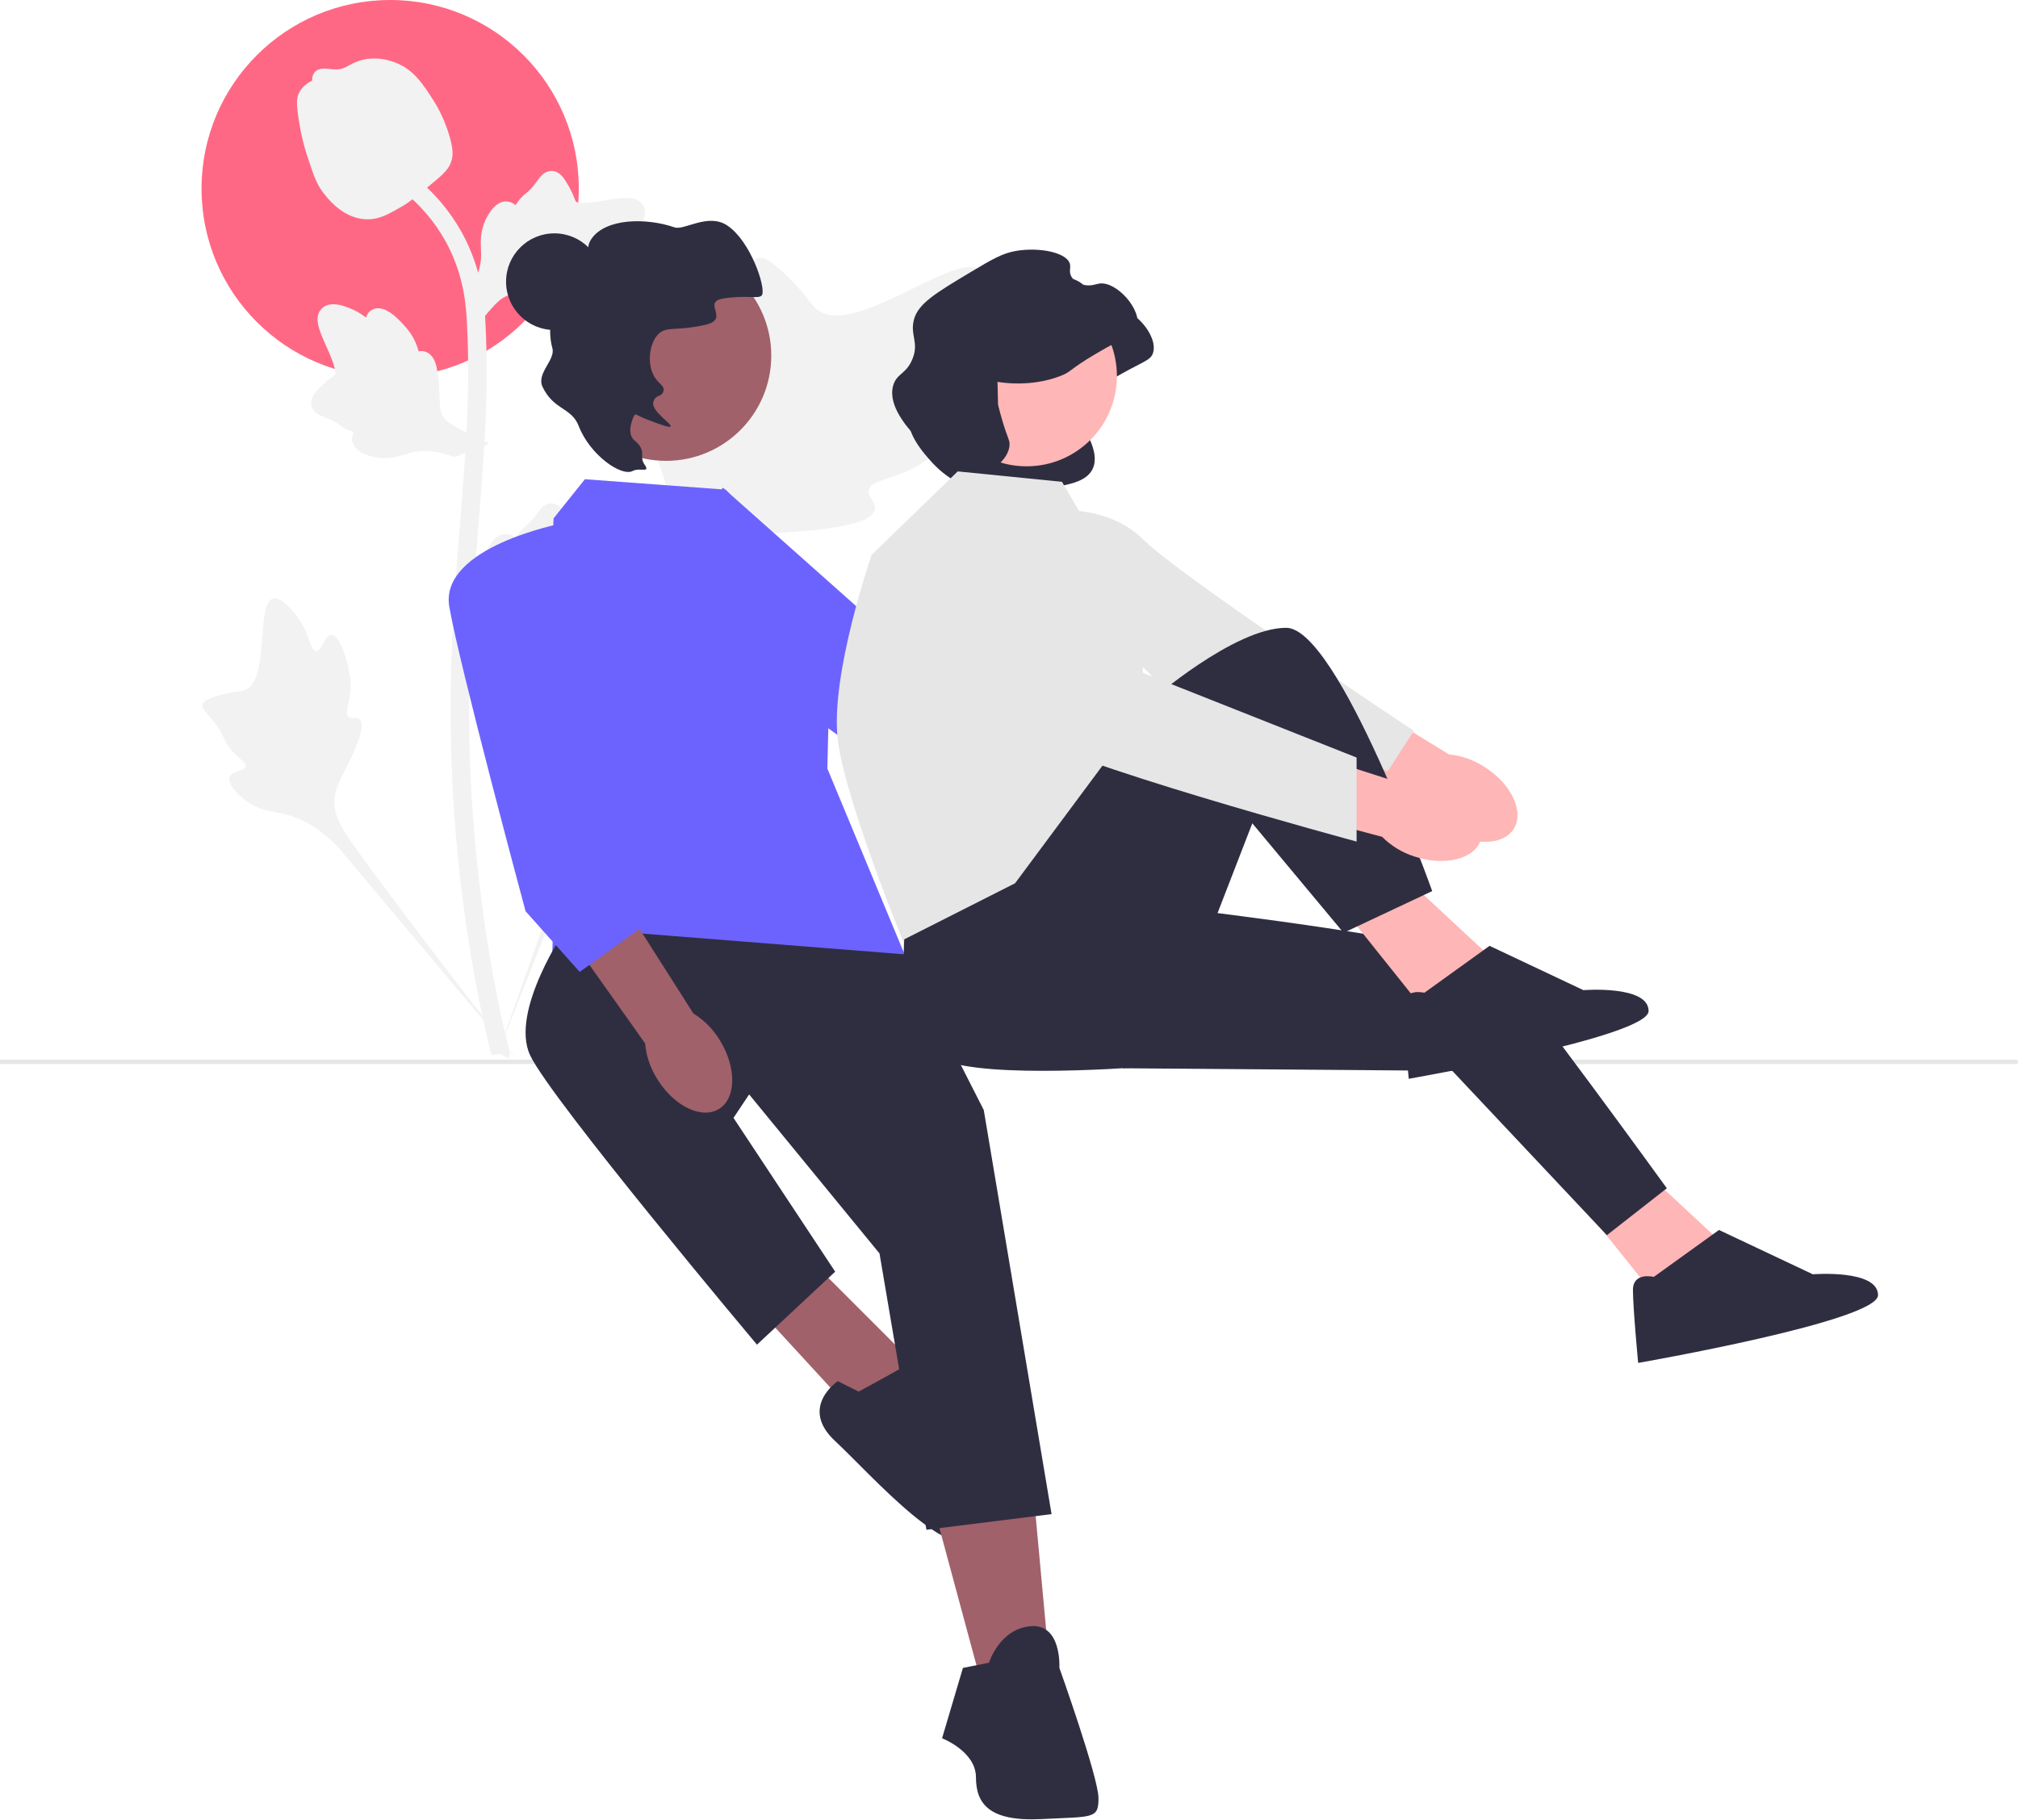
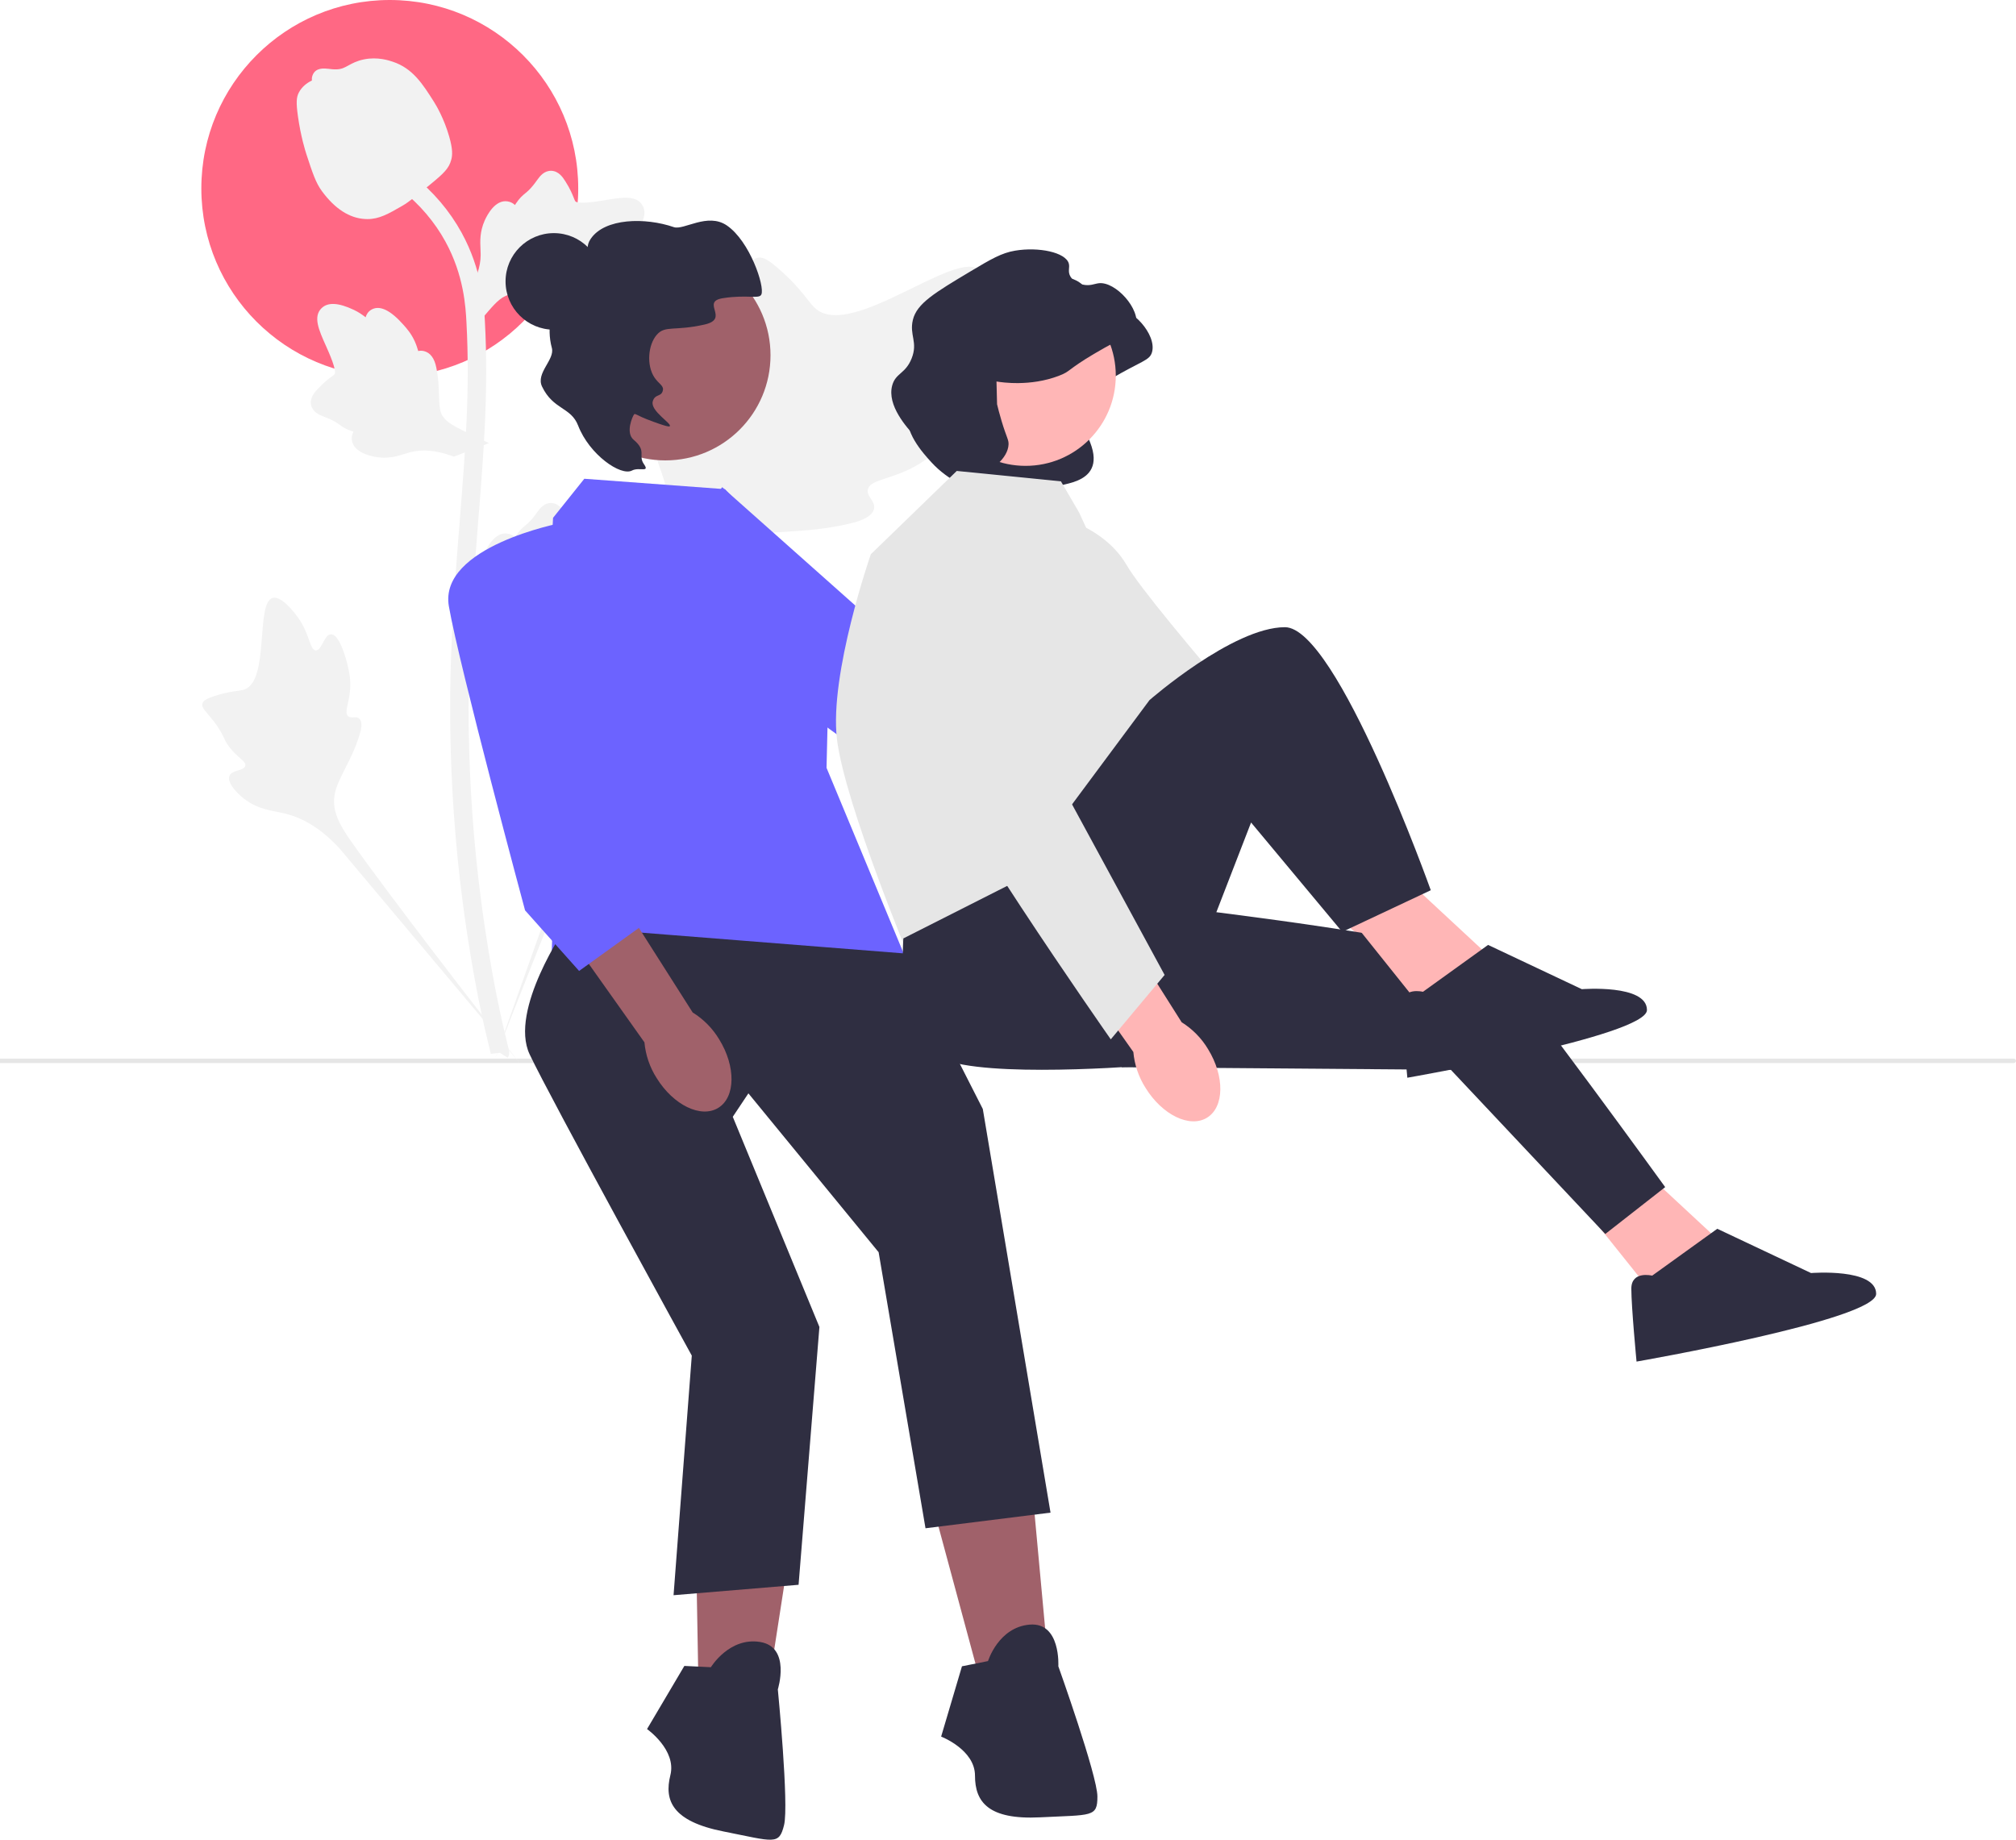
- <svg xmlns="http://www.w3.org/2000/svg" id="a" width="774.04" height="697.933" viewBox="0 0 774.04 697.933">
+ <svg xmlns="http://www.w3.org/2000/svg" id="a" width="774.04" height="706.433" viewBox="0 0 774.04 706.433">
  <circle cx="149.658" cy="72.354" r="72.354" fill="#ff6884" />
  <path d="M774.04,407.354h0c0,.464-.376,.84-.84,.84H0v-1.68H773.2c.464,0,.84,.376,.84,.84Z" fill="#e6e6e6" />
  <g>
    <path d="M374.986,150.109c-2.388-4.026-12.718,.285-14.617-3.369-1.892-3.641,7.705-9.188,13.189-21.861,.989-2.285,7.22-16.687,2.607-21.131-8.744-8.423-48.757,26.338-62.759,14.962-3.073-2.496-5.22-7.48-14.521-15.571-3.7-3.219-5.937-4.672-8.103-4.132-3.072,.767-3.316,4.879-6.61,12.964-4.941,12.125-7.863,11.393-10.742,21.067-2.137,7.181-1.649,11.357-4.164,12.17-3.559,1.151-6.834-6.466-11.344-5.784-4.602,.696-7.384,9.565-8.263,16.205-1.649,12.461,2.927,20.684,5.464,29.33,2.756,9.396,4.392,23.686-1.973,43.915l-63.004,177.514c13.909-36.425,54.184-136.277,71.107-173.383,4.885-10.712,10.28-21.576,21.356-25.864,10.664-4.129,25.308-1.664,43.979-6.162,2.181-.525,8.231-2.065,8.993-5.624,.63-2.942-2.93-4.585-2.383-7.341,.733-3.696,7.733-3.742,16.334-8.006,6.065-3.007,9.843-6.584,13.093-9.659,.98-.927,15.541-14.881,12.362-20.241h-0Z" fill="#f2f2f2" />
    <path d="M127.109,243.56c-2.665,.01-3.53,6.324-5.871,6.202-2.333-.122-2.287-6.433-6.924-12.781-.836-1.145-6.107-8.359-9.619-7.377-6.657,1.861-1.141,31.529-10.765,35.12-2.112,.788-5.177,.404-11.832,2.634-2.647,.887-4.006,1.566-4.366,2.785-.51,1.729,1.438,3.035,4.456,6.985,4.526,5.923,3.323,7.147,7.24,11.351,2.908,3.121,5.098,4.086,4.772,5.555-.462,2.079-5.145,1.488-6.112,3.899-.986,2.46,2.564,6.384,5.57,8.731,5.64,4.405,10.996,4.531,15.972,5.781,5.407,1.358,12.893,4.678,20.984,13.639l68.946,82.141c-13.865-17.337-51.252-65.914-64.581-84.926-3.848-5.488-7.624-11.271-6.533-17.944,1.05-6.425,6.486-12.902,9.665-23.363,.371-1.222,1.362-4.636-.165-6.037-1.262-1.158-3.095,.115-4.29-.949-1.603-1.427,.395-4.875,.783-10.327,.274-3.844-.391-6.731-.963-9.213-.172-.748-2.82-11.921-6.367-11.908v0Z" fill="#f2f2f2" />
    <path d="M180.278,255.495l-1.606-14.334,.734-1.087c3.395-5.025,5.125-9.932,5.146-14.59,.003-.741-.031-1.481-.066-2.236-.138-2.99-.311-6.707,1.627-11.039,1.087-2.415,4.139-8.008,8.728-7.316,1.235,.173,2.17,.741,2.879,1.405,.104-.166,.211-.332,.325-.512,1.429-2.18,2.561-3.114,3.651-4.014,.837-.692,1.703-1.405,3.059-3.094,.595-.741,1.059-1.391,1.45-1.938,1.187-1.654,2.737-3.627,5.471-3.592,2.921,.138,4.45,2.554,5.464,4.153,1.81,2.851,2.63,4.907,3.173,6.271,.197,.498,.422,1.059,.536,1.232,.941,1.384,8.593,.09,11.475-.381,6.475-1.08,12.077-2.014,14.386,2.069,1.654,2.921,.426,6.783-3.762,11.787-1.305,1.557-2.692,2.741-3.924,3.668,1.021,.609,1.934,1.543,2.305,3.011h0c.872,3.474-2.114,6.956-8.873,10.361-1.678,.851-3.938,1.986-7.105,2.533-1.492,.256-2.834,.318-3.983,.353-.024,.664-.18,1.384-.585,2.125-1.187,2.18-3.658,3.218-7.381,2.969-4.097-.215-7.471-.997-10.447-1.682-2.599-.595-4.838-1.1-6.596-.983-3.26,.263-5.772,2.872-8.721,6.257l-7.361,8.603h-0Z" fill="#f2f2f2" />
    <path d="M187.727,170.152l-13.458,5.189-1.237-.434c-5.722-2.009-10.907-2.438-15.418-1.277-.717,.185-1.425,.406-2.146,.631-2.857,.892-6.408,2.002-11.091,1.227-2.612-.438-8.796-1.972-9.29-6.587-.146-1.239,.166-2.287,.629-3.141-.187-.058-.375-.12-.578-.185-2.471-.83-3.662-1.687-4.809-2.513-.882-.635-1.791-1.291-3.769-2.174-.867-.388-1.614-.671-2.242-.911-1.901-.729-4.202-1.728-4.862-4.381-.607-2.86,1.342-4.953,2.631-6.339,2.299-2.474,4.08-3.789,5.261-4.66,.432-.317,.917-.677,1.056-.831,1.1-1.262-2.092-8.334-3.279-11.003-2.687-5.989-5.012-11.172-1.647-14.44,2.406-2.341,6.453-2.132,12.355,.649,1.837,.867,3.334,1.909,4.544,2.866,.33-1.142,1.002-2.263,2.328-2.993h0c3.14-1.725,7.265,.281,12.273,5.955,1.249,1.408,2.92,3.305,4.252,6.23,.626,1.378,1.027,2.661,1.352,3.763,.649-.145,1.385-.177,2.204,.027,2.41,.595,4.041,2.722,4.744,6.387,.832,4.018,.931,7.48,1.023,10.532,.083,2.665,.163,4.959,.722,6.629,1.081,3.087,4.242,4.855,8.264,6.848l10.189,4.938-0,0Z" fill="#f2f2f2" />
    <path d="M180.278,127.925l-1.606-14.334,.734-1.087c3.395-5.025,5.125-9.932,5.146-14.59,.003-.741-.031-1.481-.066-2.236-.138-2.99-.311-6.707,1.627-11.039,1.087-2.415,4.139-8.008,8.728-7.316,1.235,.173,2.17,.741,2.879,1.405,.104-.166,.211-.332,.325-.512,1.429-2.18,2.561-3.114,3.651-4.014,.837-.692,1.703-1.405,3.059-3.094,.595-.741,1.059-1.391,1.45-1.938,1.187-1.654,2.737-3.627,5.471-3.592,2.921,.138,4.45,2.554,5.464,4.153,1.81,2.851,2.63,4.907,3.173,6.271,.197,.498,.422,1.059,.536,1.232,.941,1.384,8.593,.09,11.475-.381,6.475-1.08,12.077-2.014,14.386,2.069,1.654,2.921,.426,6.783-3.762,11.787-1.305,1.557-2.692,2.741-3.924,3.668,1.021,.609,1.934,1.543,2.305,3.011h0c.872,3.474-2.114,6.956-8.873,10.361-1.678,.851-3.938,1.986-7.105,2.533-1.492,.256-2.834,.318-3.983,.353-.024,.664-.18,1.384-.585,2.125-1.187,2.18-3.658,3.218-7.381,2.969-4.097-.215-7.471-.997-10.447-1.682-2.599-.595-4.838-1.1-6.596-.983-3.26,.263-5.772,2.872-8.721,6.257l-7.361,8.603h-0Z" fill="#f2f2f2" />
    <path d="M194.944,406.155l-3.004-1.883-.727-3.467,.727,3.467-3.502,.401c-.055-.325-.246-1.073-.533-2.242-1.568-6.409-6.347-25.913-10.333-56.629-2.782-21.442-4.357-43.486-4.682-65.529-.325-22.078,.72-38.793,1.557-52.227,.633-10.133,1.402-19.781,2.156-29.18,2.007-25.11,3.9-48.829,2.492-75.088-.311-5.862-.966-18.064-8.094-31.048-4.135-7.53-9.831-14.216-16.933-19.864l4.416-5.551c7.838,6.243,14.14,13.649,18.732,22.009,7.904,14.396,8.617,27.692,8.959,34.08,1.433,26.723-.481,50.67-2.509,76.022-.748,9.364-1.516,18.971-2.146,29.062-.831,13.309-1.865,29.879-1.543,51.673,.318,21.781,1.876,43.555,4.62,64.727,3.938,30.328,8.648,49.542,10.195,55.854,.824,3.371,.997,4.077,.152,5.412v-0Z" fill="#f2f2f2" />
    <path d="M141.07,84.128c-.291,0-.585-.007-.882-.028-6.035-.325-11.624-3.938-16.614-10.735-2.339-3.198-3.537-6.845-5.925-14.119-.37-1.121-2.17-6.81-3.263-14.638-.716-5.115-.626-7.253,.388-9.143,1.125-2.104,2.945-3.571,4.994-4.561-.09-.678-.017-1.377,.277-2.09,1.208-2.955,4.419-2.568,6.156-2.381,.879,.111,1.976,.256,3.16,.194,1.862-.09,2.862-.644,4.378-1.474,1.45-.796,3.253-1.786,5.928-2.332,5.274-1.1,9.693,.395,11.15,.886,7.665,2.554,11.444,8.513,15.818,15.413,.872,1.384,3.865,6.423,5.841,13.33,1.426,4.983,1.225,7.198,.796,8.845-.872,3.384-2.931,5.322-8.16,9.6-5.461,4.478-8.202,6.72-10.555,8.084-5.478,3.163-8.918,5.149-13.486,5.149v0Z" fill="#f2f2f2" />
  </g>
-   <path id="b" d="M554.305,318.068c10.358,6.547,22.132,6.509,26.298-.084,4.165-6.593-.856-17.242-11.219-23.79-4.104-2.672-8.788-4.323-13.66-4.814l-44.239-27.184-12.314,21.032,44.919,24.566c2.536,4.191,6.038,7.714,10.215,10.274Z" fill="#ffb6b6" />
+   <path id="b" d="M516.173,354.128c8.338,8.979,19.73,11.955,25.444,6.648,5.714-5.307,3.585-16.887-4.758-25.868-3.283-3.633-7.389-6.428-11.973-8.149l-35.81-37.599-17.286,17.181,37.138,35.242c1.379,4.701,3.863,9.003,7.246,12.546Z" fill="#ffb6b6" />
  <g>
    <path id="c" d="M441.044,328.355c11.597,3.959,23.039,1.185,25.558-6.196,2.518-7.381-4.841-16.571-16.442-20.53-4.613-1.645-9.552-2.161-14.405-1.506l-49.347-16.154-7.087,23.319,49.4,13.449c3.441,3.487,7.666,6.099,12.324,7.618Z" fill="#a0616a" />
-     <path d="M277.296,187.079s-30.59,36.801-12.893,52.027,96.724,71.592,96.724,71.592l30.809,4.797,7.88-29.781-69.568-51.549-52.952-47.086Z" fill="#6c63ff" />
+     <path d="M277.296,187.079s-30.59,36.801-12.893,52.027c17.697,15.226,96.724,71.592,96.724,71.592l30.809,4.797,7.88-29.781-69.568-51.549-52.952-47.086Z" fill="#6c63ff" />
  </g>
  <path d="M388.776,156.278c.051,.009,.127,.022,.219,.037,1.804,.299,12.71,1.981,23.705-2.207,4.658-1.774,3.069-2.217,13.443-8.386,12.163-7.232,15.284-7.182,16.19-10.554,1.809-6.734-7.849-17.32-14.241-16.623-1.683,.184-3.485,1.187-6.288,.506-.616-.149-3.312-.804-4.626-3.035-1.172-1.991-.179-3.427-.651-5.06-1.238-4.286-11.555-6.424-20.6-4.913-5.202,.869-9.249,3.242-17.13,7.952-13.716,8.198-20.575,12.297-22.116,18.578-1.461,5.953,2.046,8.518-.505,14.89-2.375,5.933-6.146,5.537-7.444,10.337-2.088,7.724,5.663,16.2,8.892,19.732,3.54,3.871,6.926,5.996,11.421,8.817,5.642,3.541,8.463,5.311,11.854,5.131,6.149-.327,24.421,.785,24.659-4.303,.089-1.907,22.25-.346,11.338-20.877-1.338-2.518-27.558,.172-27.904-1.275" fill="#2f2e41" />
  <circle cx="393.764" cy="144.244" r="34.642" fill="#ffb6b6" />
  <path d="M382.606,146.485c.051,.009,.127,.022,.219,.037,1.804,.299,12.71,1.981,23.705-2.207,4.658-1.774,3.069-2.217,13.443-8.386,12.163-7.232,15.284-7.182,16.19-10.554,1.809-6.734-7.849-17.32-14.241-16.623-1.683,.184-3.485,1.187-6.288,.506-.616-.149-3.312-.804-4.626-3.035-1.172-1.991-.179-3.427-.651-5.06-1.238-4.286-11.555-6.424-20.6-4.913-5.202,.869-9.249,3.242-17.13,7.952-13.716,8.198-20.575,12.297-22.116,18.578-1.461,5.953,2.046,8.518-.505,14.89-2.375,5.933-6.146,5.537-7.444,10.337-2.088,7.724,5.663,16.2,8.892,19.732,3.54,3.871,6.926,5.996,11.421,8.817,5.642,3.541,8.463,5.311,11.854,5.131,6.149-.327,12.265-5.899,12.503-10.988,.089-1.907-.706-2.479-2.675-9.035-.82-2.731-1.389-4.986-1.735-6.433" fill="#2f2e41" />
  <polygon points="603.347 457.838 639.347 502.838 658.347 474.838 630.347 448.838 603.347 457.838" fill="#ffb6b6" />
-   <path d="M455.347,348.838s110.677,13,119.839,22,64.161,85,64.161,85l-23,18-59.303-63.047-126.417-.987,24.72-60.966Z" fill="#2f2e41" />
+   <path d="M455.347,348.838s110.677,13,119.839,22c9.161,9,64.161,85,64.161,85l-23,18-59.303-63.047-126.417-.987,24.72-60.966Z" fill="#2f2e41" />
  <polygon points="515.347 348.838 551.347 393.838 570.347 365.838 542.347 339.838 515.347 348.838" fill="#ffb6b6" />
  <path d="M546.347,380.838s-8-2-8,5,2,28,2,28c0,0,92-16,92-26s-25-8-25-8l-36-17-25,18Z" fill="#2f2e41" />
-   <polygon points="292.347 503.838 326.347 540.838 353.347 525.838 313.347 485.838 292.347 503.838" fill="#a0616a" />
-   <path d="M321.347,529.838s-15,10-1,23,46,50,56,36-12-56-12-56c0,0-12-12-17-9s-18,10-18,10l-8-4Z" fill="#2f2e41" />
  <polygon points="358.347 578.838 375.347 641.838 402.347 636.838 396.347 571.838 358.347 578.838" fill="#a0616a" />
  <path d="M379.347,637.838l-10,2-8,27s13,5,13,15,5,17,25,16,22,0,22-8-15-50-15-50c0,0,1-17-11-16s-16,14-16,14Z" fill="#2f2e41" />
+   <polygon points="266.931 577.858 268.091 643.101 295.496 644.821 305.492 580.314 266.931 577.858" fill="#a0616a" />
+   <path d="M272.944,640.194l-10.186-.493-14.329,24.242s11.393,8.013,8.96,17.712,.713,17.706,20.356,21.602c19.642,3.896,21.339,5.353,23.285-2.407,1.947-7.76-2.383-52.147-2.383-52.147,0,0,5.106-16.246-6.776-18.196-11.883-1.95-18.926,9.686-18.926,9.686Z" fill="#2f2e41" />
  <path d="M278.347,187.838l-54-4-12,15s-6,101-2,111,1,67,1,67l136.13-9.5-30.13-72.5,1-42-27-51-13-14Z" fill="#6c63ff" />
-   <path d="M217.347,355.838s-22,32-14,49,87,111,87,111l30-28-39-59,6-9,50,61,18,106,48-6-26-155-30.386-59.741-129.614-10.259Z" fill="#2f2e41" />
+   <path d="M217.347,355.838s-22,32-14,49,62.265,115.708,62.265,115.708l-7,92,48-4,8-99-33.265-80.708,6-9,50,61,18,106,48-6-26-155-30.386-59.741-129.614-10.259Z" fill="#2f2e41" />
  <path d="M407.347,184.838l-40-4-33,32s-16,46-13,71,29,87,29,87l41-30,47,2v-93.618l-24-52.382-7-12Z" fill="#e6e6e6" />
-   <path d="M401.347,195.838s23-3,37,11,103.957,73.5,103.957,73.5l-9.957,15.5-80-26-38.181-38.181-12.819-35.819Z" fill="#e6e6e6" />
+   <path d="M399.584,196.828s23.002,2.985,32.953,20.102,81.688,97.654,81.688,97.654l-13.591,12.436-70.684-45.605-27.14-46.68-3.227-37.907Z" fill="#e6e6e6" />
  <path d="M346.847,360.338s-3.5,41.5,18.5,47.5,79,1,79,1l36-93,35,42,34-16s-36-101-56-101-52,28-52,28l-52,70-42.5,21.5Z" fill="#2f2e41" />
  <path d="M634.347,489.838s-8-2-8,5,2,28,2,28c0,0,92-16,92-26s-25-8-25-8l-36-17-25,18Z" fill="#2f2e41" />
  <circle cx="212.647" cy="108.058" r="18.54" fill="#2f2e41" />
  <circle cx="255.461" cy="136.415" r="40.375" fill="#a0616a" />
  <path d="M242.66,180.678c-4.291,2.273-16.366-6.072-20.686-17.255-2.779-7.194-9.536-5.997-13.848-14.969-2.512-5.228,4.99-10.342,3.753-14.862-2.242-8.19,.569-15.517,.927-16.415,3.092-7.749,7.649-7.568,11.324-16.588,2.212-5.43,.793-6.066,2.653-8.844,5.367-8.017,20.94-8.322,31.923-4.531,3.801,1.312,12.956-5.718,20.387-.625,8.756,6,14.581,23.296,13.241,26.465-.814,1.925-5.347-.036-14.775,1.446-8.729,1.372,2.792,7.893-7.031,10.116-11.616,2.629-15.115,.23-18.334,3.905-3.403,3.885-4.032,11.747-.927,16.415,1.541,2.316,3.528,3.133,3.279,4.745-.454,2.943-3.068,1.343-3.926,4.465-.997,3.631,7.277,8.392,6.558,9.491-.145,.221-.765,.461-8.844-2.653-3.226-1.243-4.47-2.317-4.832-1.92-.586,.643-3.487,7.09-.191,9.833,5.129,4.268,1.574,5.963,3.912,9.305,2.412,3.448-1.835,1.031-4.562,2.475Z" fill="#2f2e41" />
  <g>
    <path id="d" d="M252.114,413.958c6.443,10.423,17.044,15.547,23.677,11.445,6.632-4.102,6.784-15.874,.337-26.3-2.518-4.2-6.006-7.736-10.171-10.312l-27.859-43.817-20.283,13.512,29.618,41.761c.443,4.879,2.048,9.58,4.682,13.711Z" fill="#a0616a" />
    <path d="M215.347,200.838s-47,9-43,32,29.249,116.728,29.249,116.728l20.751,23.272,25-18-21-84-11-70Z" fill="#6c63ff" />
  </g>
-   <path id="e" d="M542.478,328.552c11.619,3.894,23.046,1.055,25.522-6.34,2.477-7.395-4.934-16.543-16.558-20.436-4.622-1.619-9.564-2.107-14.413-1.425l-49.437-15.875-6.955,23.358,49.475,13.17c3.46,3.468,7.701,6.056,12.366,7.548Z" fill="#ffb6b6" />
-   <path d="M359.347,206.838l-24,33s42.307,29,56.154,40.5,128.846,42.5,128.846,42.5v-32.232l-118-46.768-43-37Z" fill="#e6e6e6" />
+   <path id="e" d="M439.794,417.679c6.417,10.439,17.005,15.59,23.648,11.505,6.643-4.085,6.825-15.857,.404-26.299-2.508-4.206-5.986-7.751-10.144-10.338l-27.747-43.888-20.318,13.46,29.511,41.837c.431,4.88,2.024,9.585,4.647,13.723Z" fill="#ffb6b6" />
+   <path d="M377.357,206.84l-39.579,9.925s13.859,49.384,17.106,67.088c3.247,17.704,71.595,115.247,71.595,115.247l20.673-24.729-60.536-111.564-9.259-55.967Z" fill="#e6e6e6" />
</svg>
